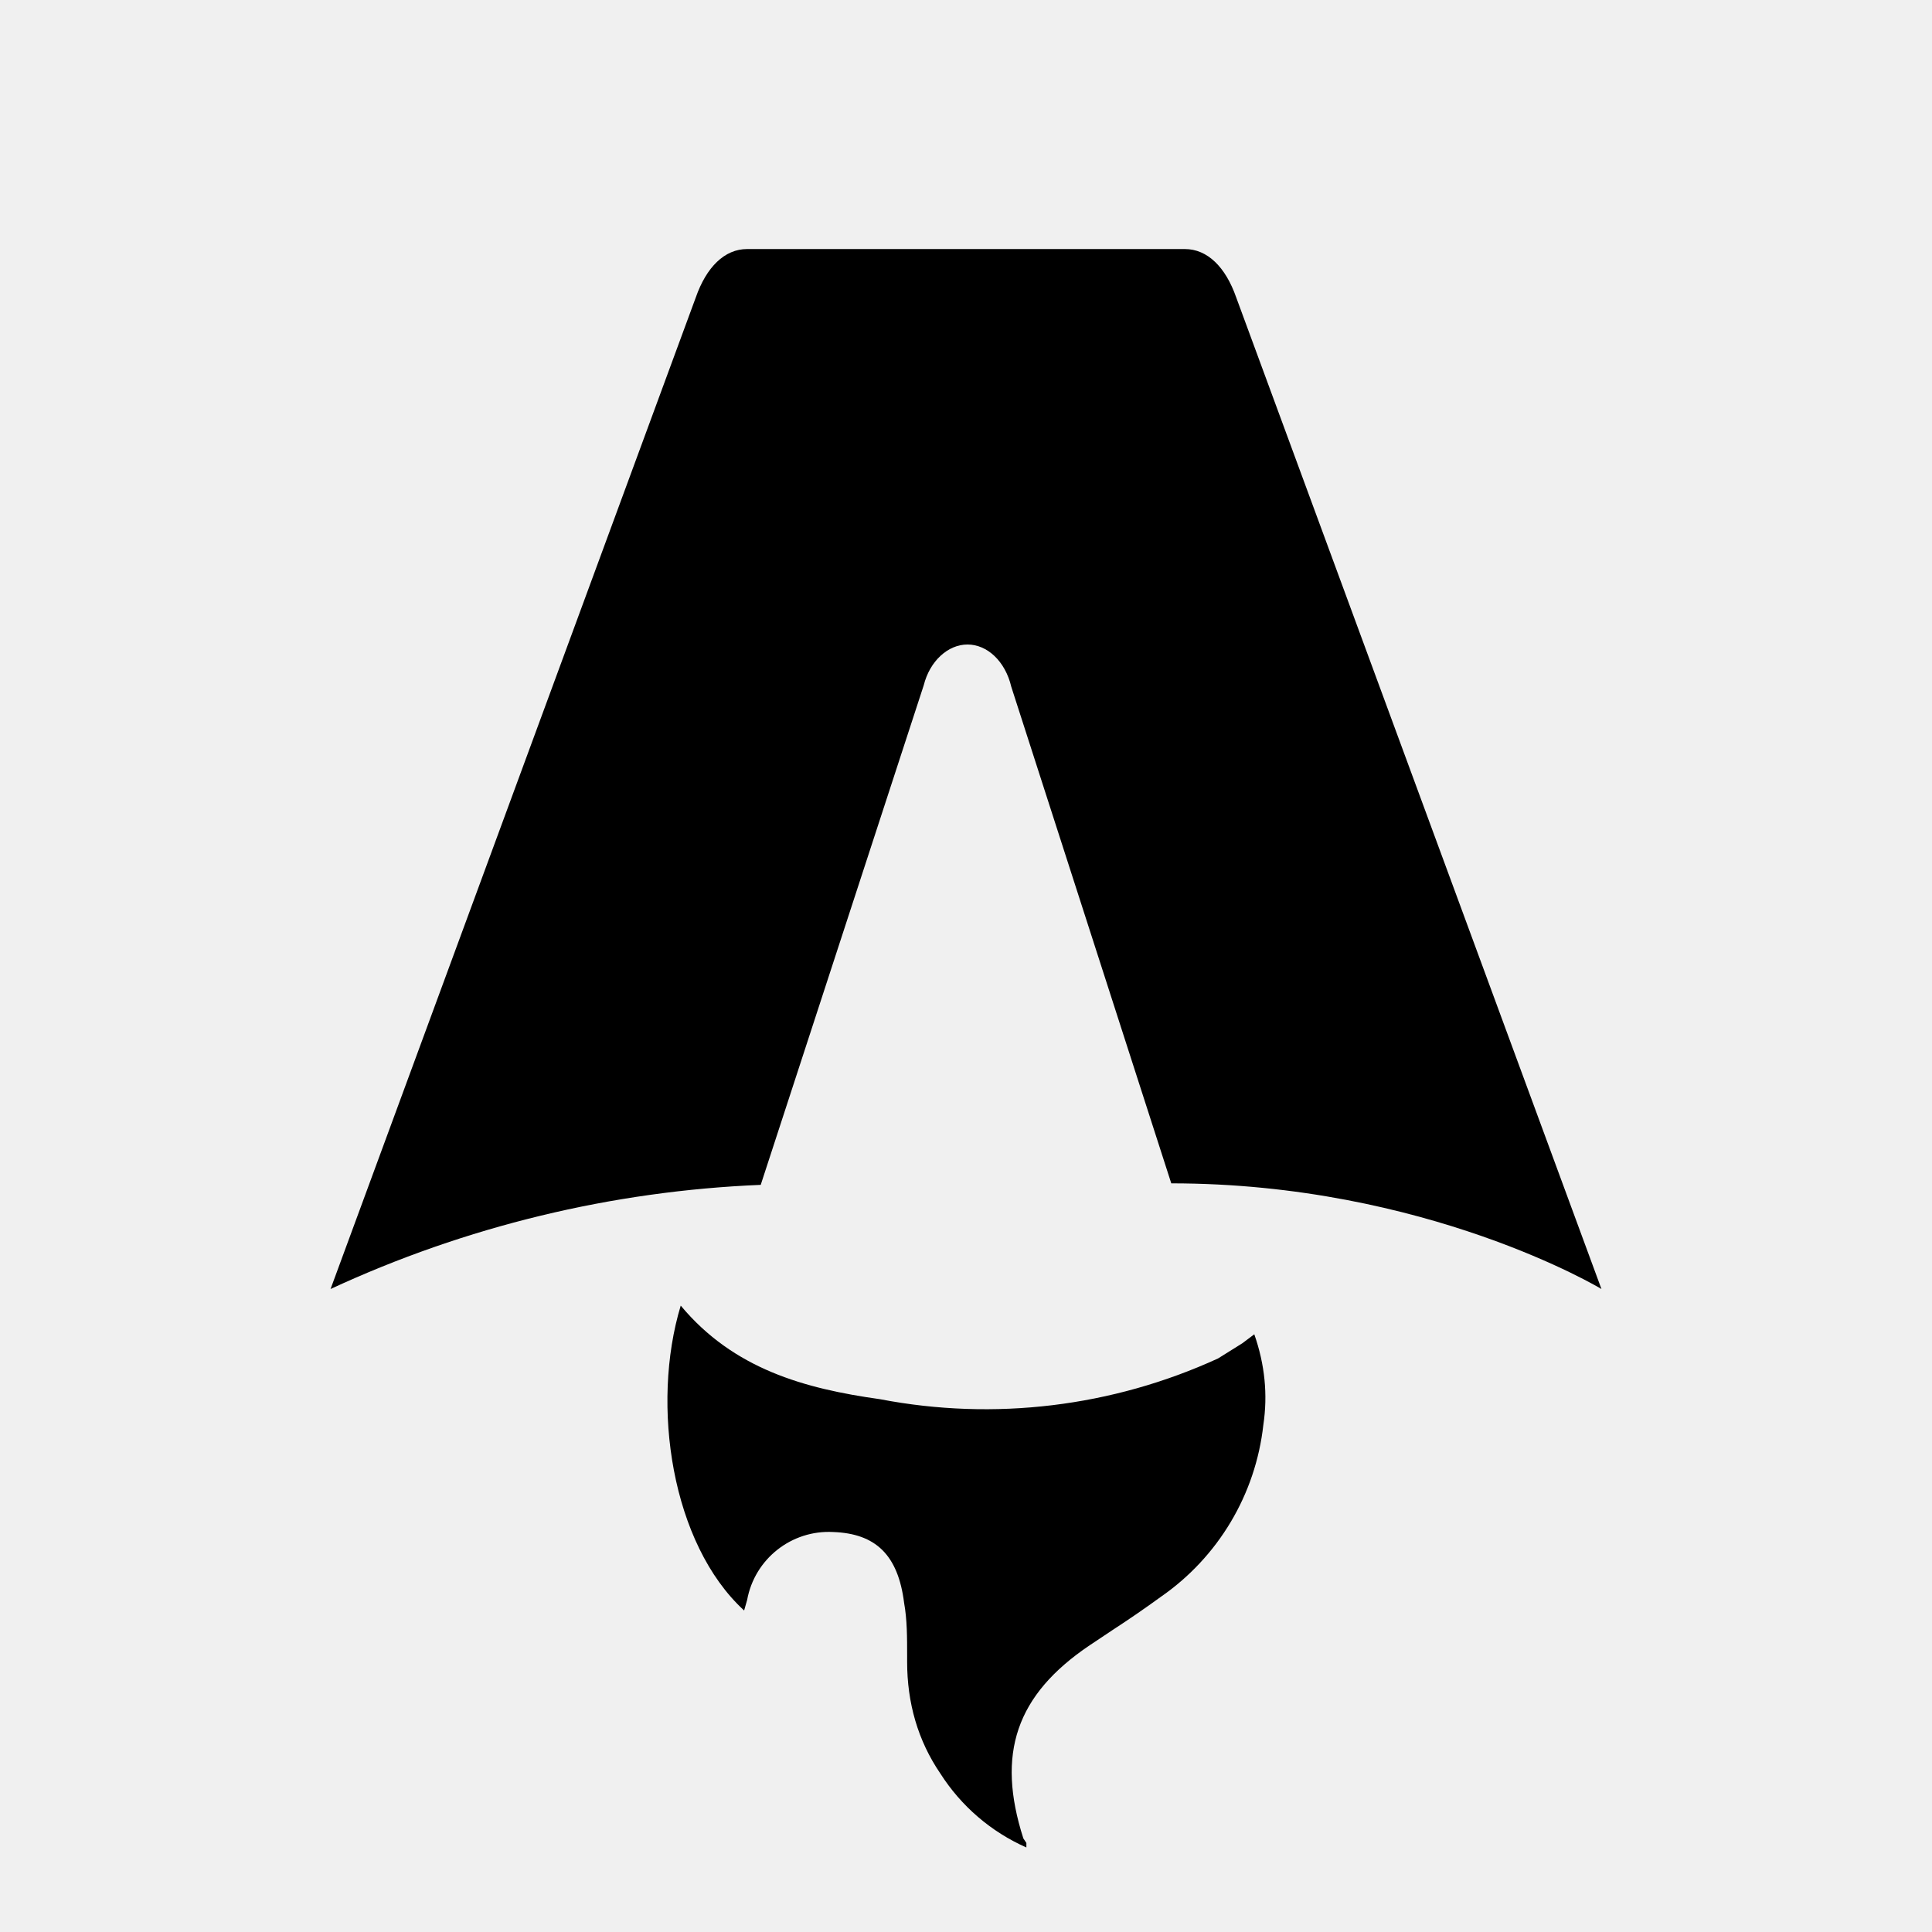
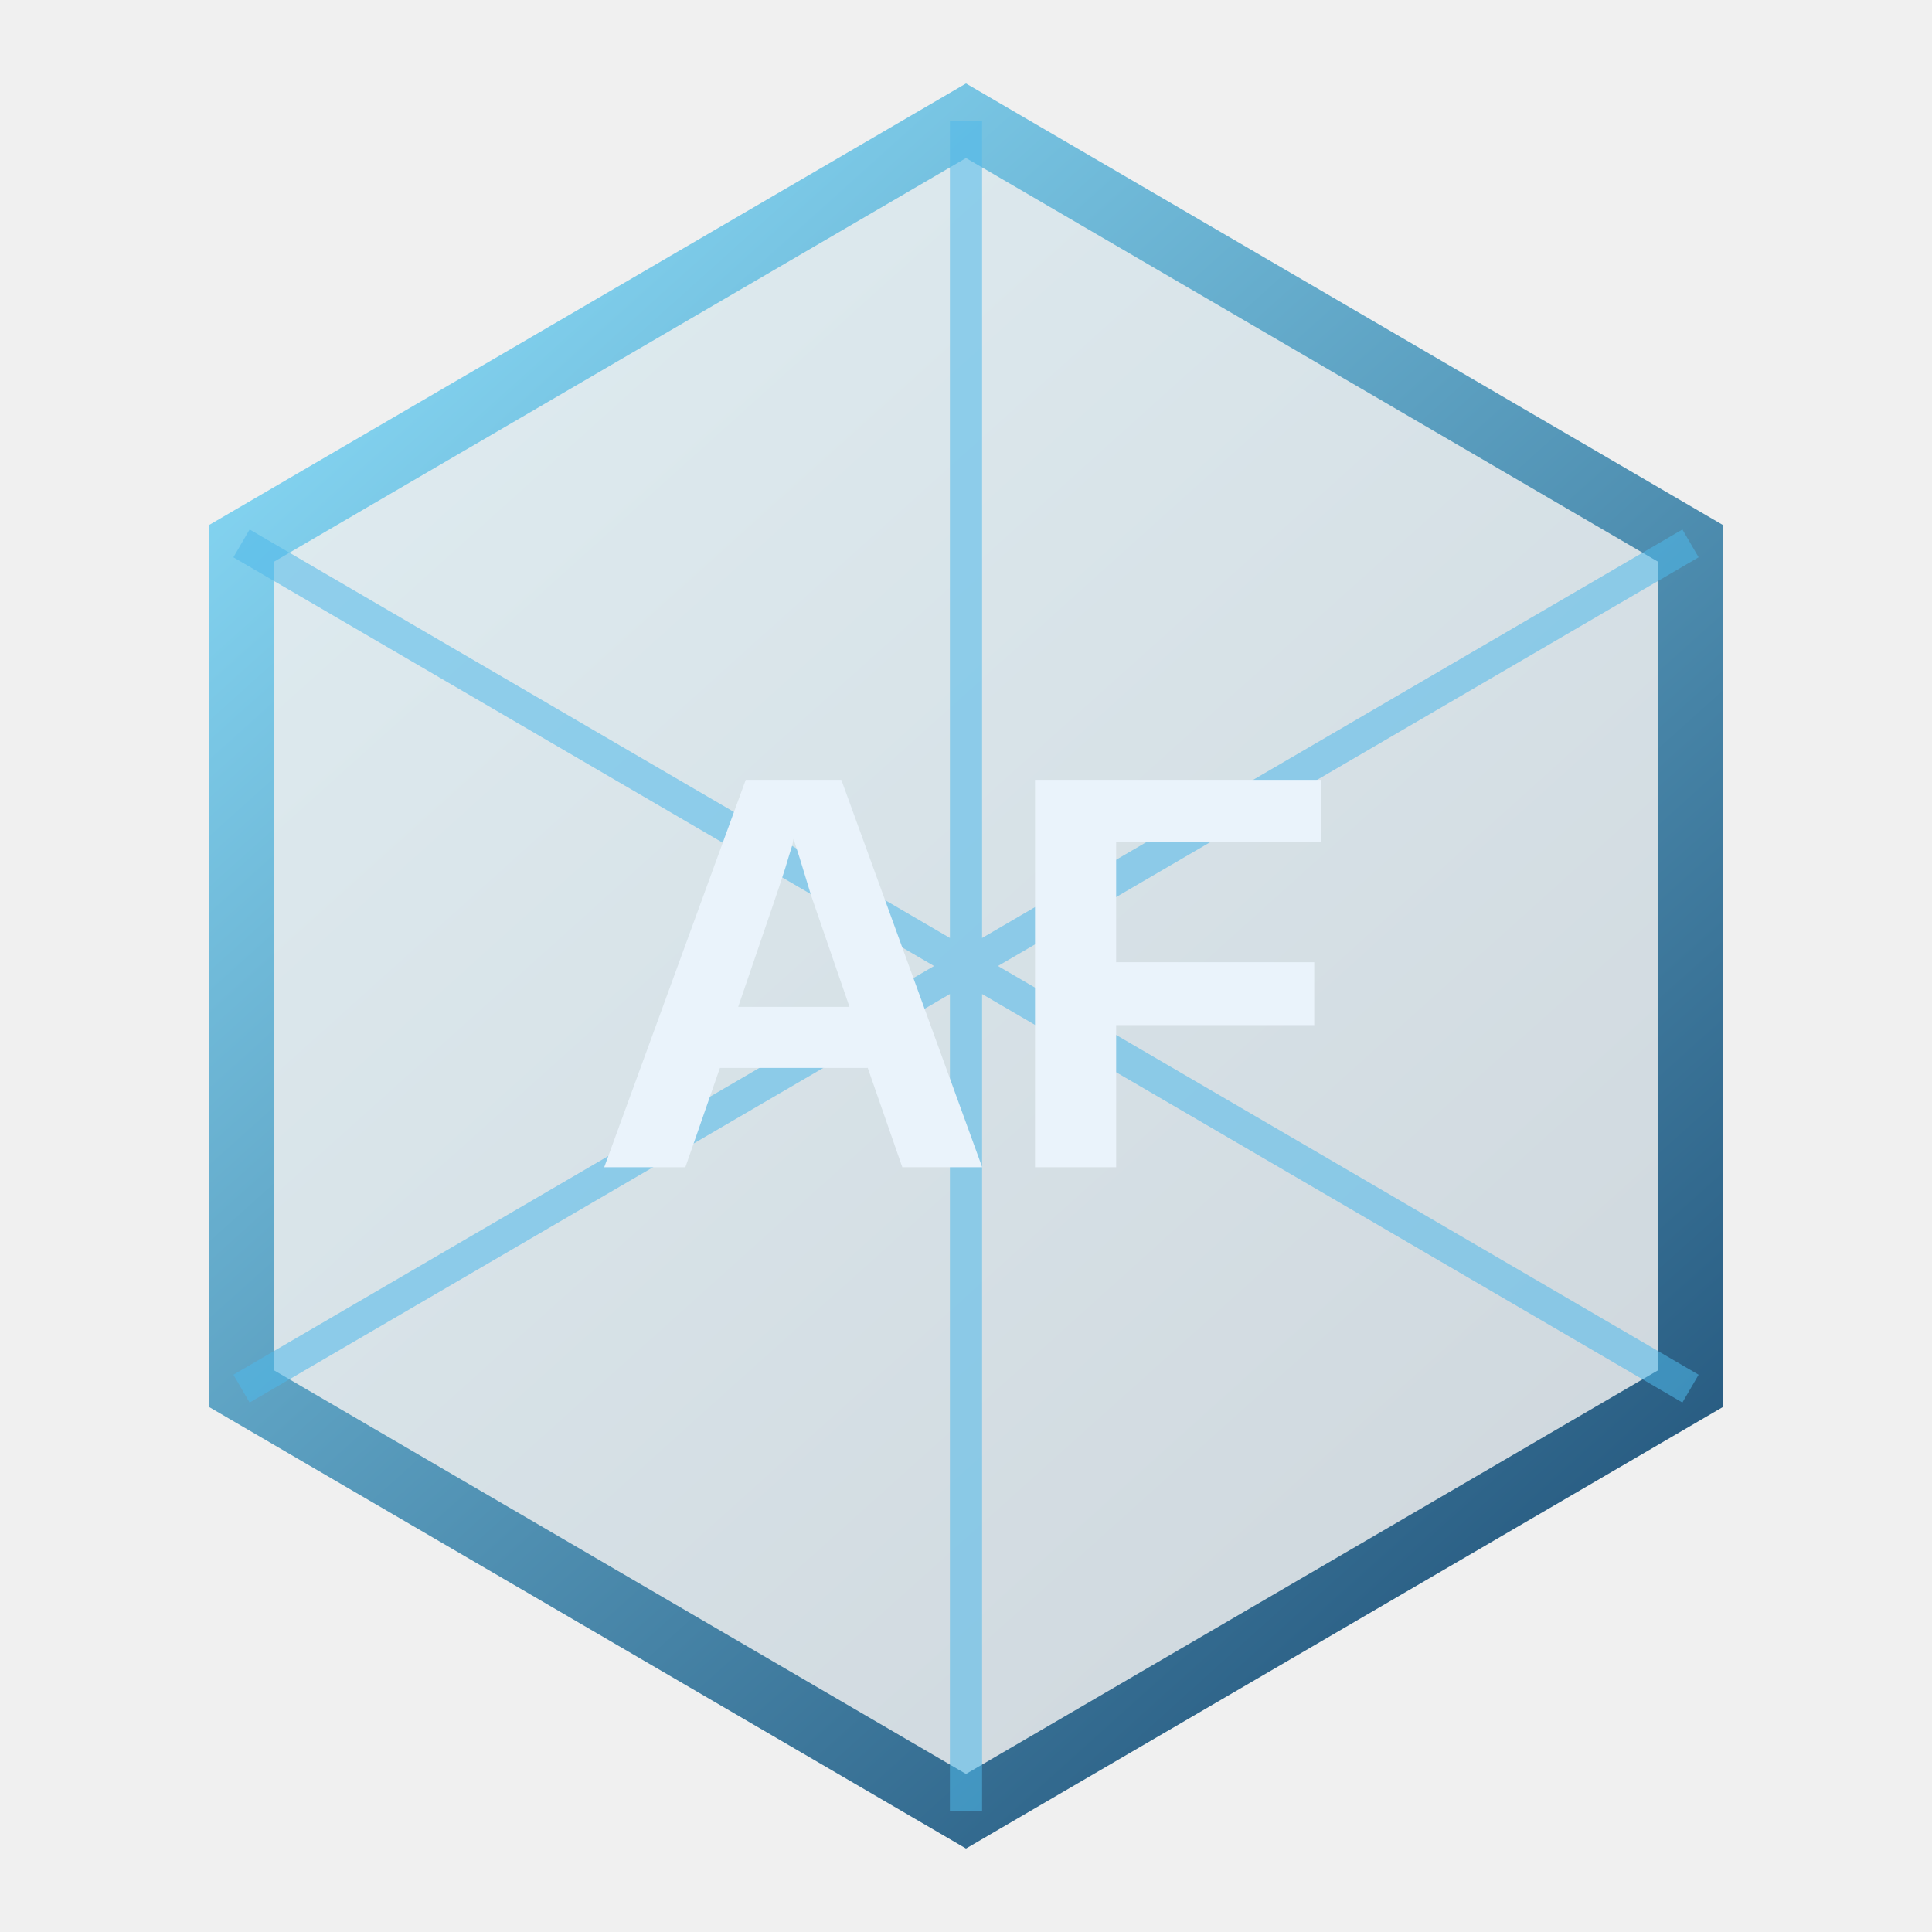
- <svg xmlns="http://www.w3.org/2000/svg" fill="none" viewBox="0 0 128 128">
-   <path d="M50.4 78.5a75.1 75.1 0 0 0-28.5 6.9l24.2-65.7c.7-2 1.9-3.2 3.4-3.2h29c1.5 0 2.7 1.2 3.4 3.2l24.2 65.7s-11.6-7-28.5-7L67 45.5c-.4-1.7-1.6-2.8-2.9-2.8-1.3 0-2.5 1.1-2.9 2.7L50.4 78.5Zm-1.1 28.2Zm-4.2-20.2c-2 6.6-.6 15.8 4.2 20.2a17.5 17.5 0 0 1 .2-.7 5.5 5.5 0 0 1 5.7-4.5c2.8.1 4.3 1.5 4.7 4.7.2 1.1.2 2.3.2 3.5v.4c0 2.7.7 5.2 2.2 7.4a13 13 0 0 0 5.7 4.9v-.3l-.2-.3c-1.8-5.6-.5-9.5 4.4-12.8l1.5-1a73 73 0 0 0 3.2-2.2 16 16 0 0 0 6.8-11.4c.3-2 .1-4-.6-6l-.8.6-1.6 1a37 37 0 0 1-22.4 2.7c-5-.7-9.7-2-13.2-6.2Z" />
-   <style>
-         path { fill: #000; }
-         @media (prefers-color-scheme: dark) {
-             path { fill: #FFF; }
-         }
-     </style>
+ <svg xmlns="http://www.w3.org/2000/svg" width="48" height="48" viewBox="0 0 48 48" fill="none">
+   <defs>
+     <linearGradient id="iceGrad" x1="6" y1="4" x2="42" y2="44" gradientUnits="userSpaceOnUse">
+       <stop offset="0" stop-color="#8fe3ff" />
+       <stop offset="1" stop-color="#1c4c73" />
+     </linearGradient>
+   </defs>
+   <path d="M24 3 L42 13.5 V34.5 L24 45 L6 34.5 V13.5 Z" fill="url(#iceGrad)" fill-opacity="0.16" stroke="url(#iceGrad)" stroke-width="1.6" />
+   <path d="M24 3 V45 M6 13.5 L42 34.5 M42 13.5 L6 34.5" stroke="#4fb8e8" stroke-width="0.8" stroke-opacity="0.55" />
+   <text x="24" y="29" text-anchor="middle" font-family="Arial, sans-serif" font-weight="700" font-size="14" fill="#eaf3fb">
+     AF
+   </text>
</svg>
